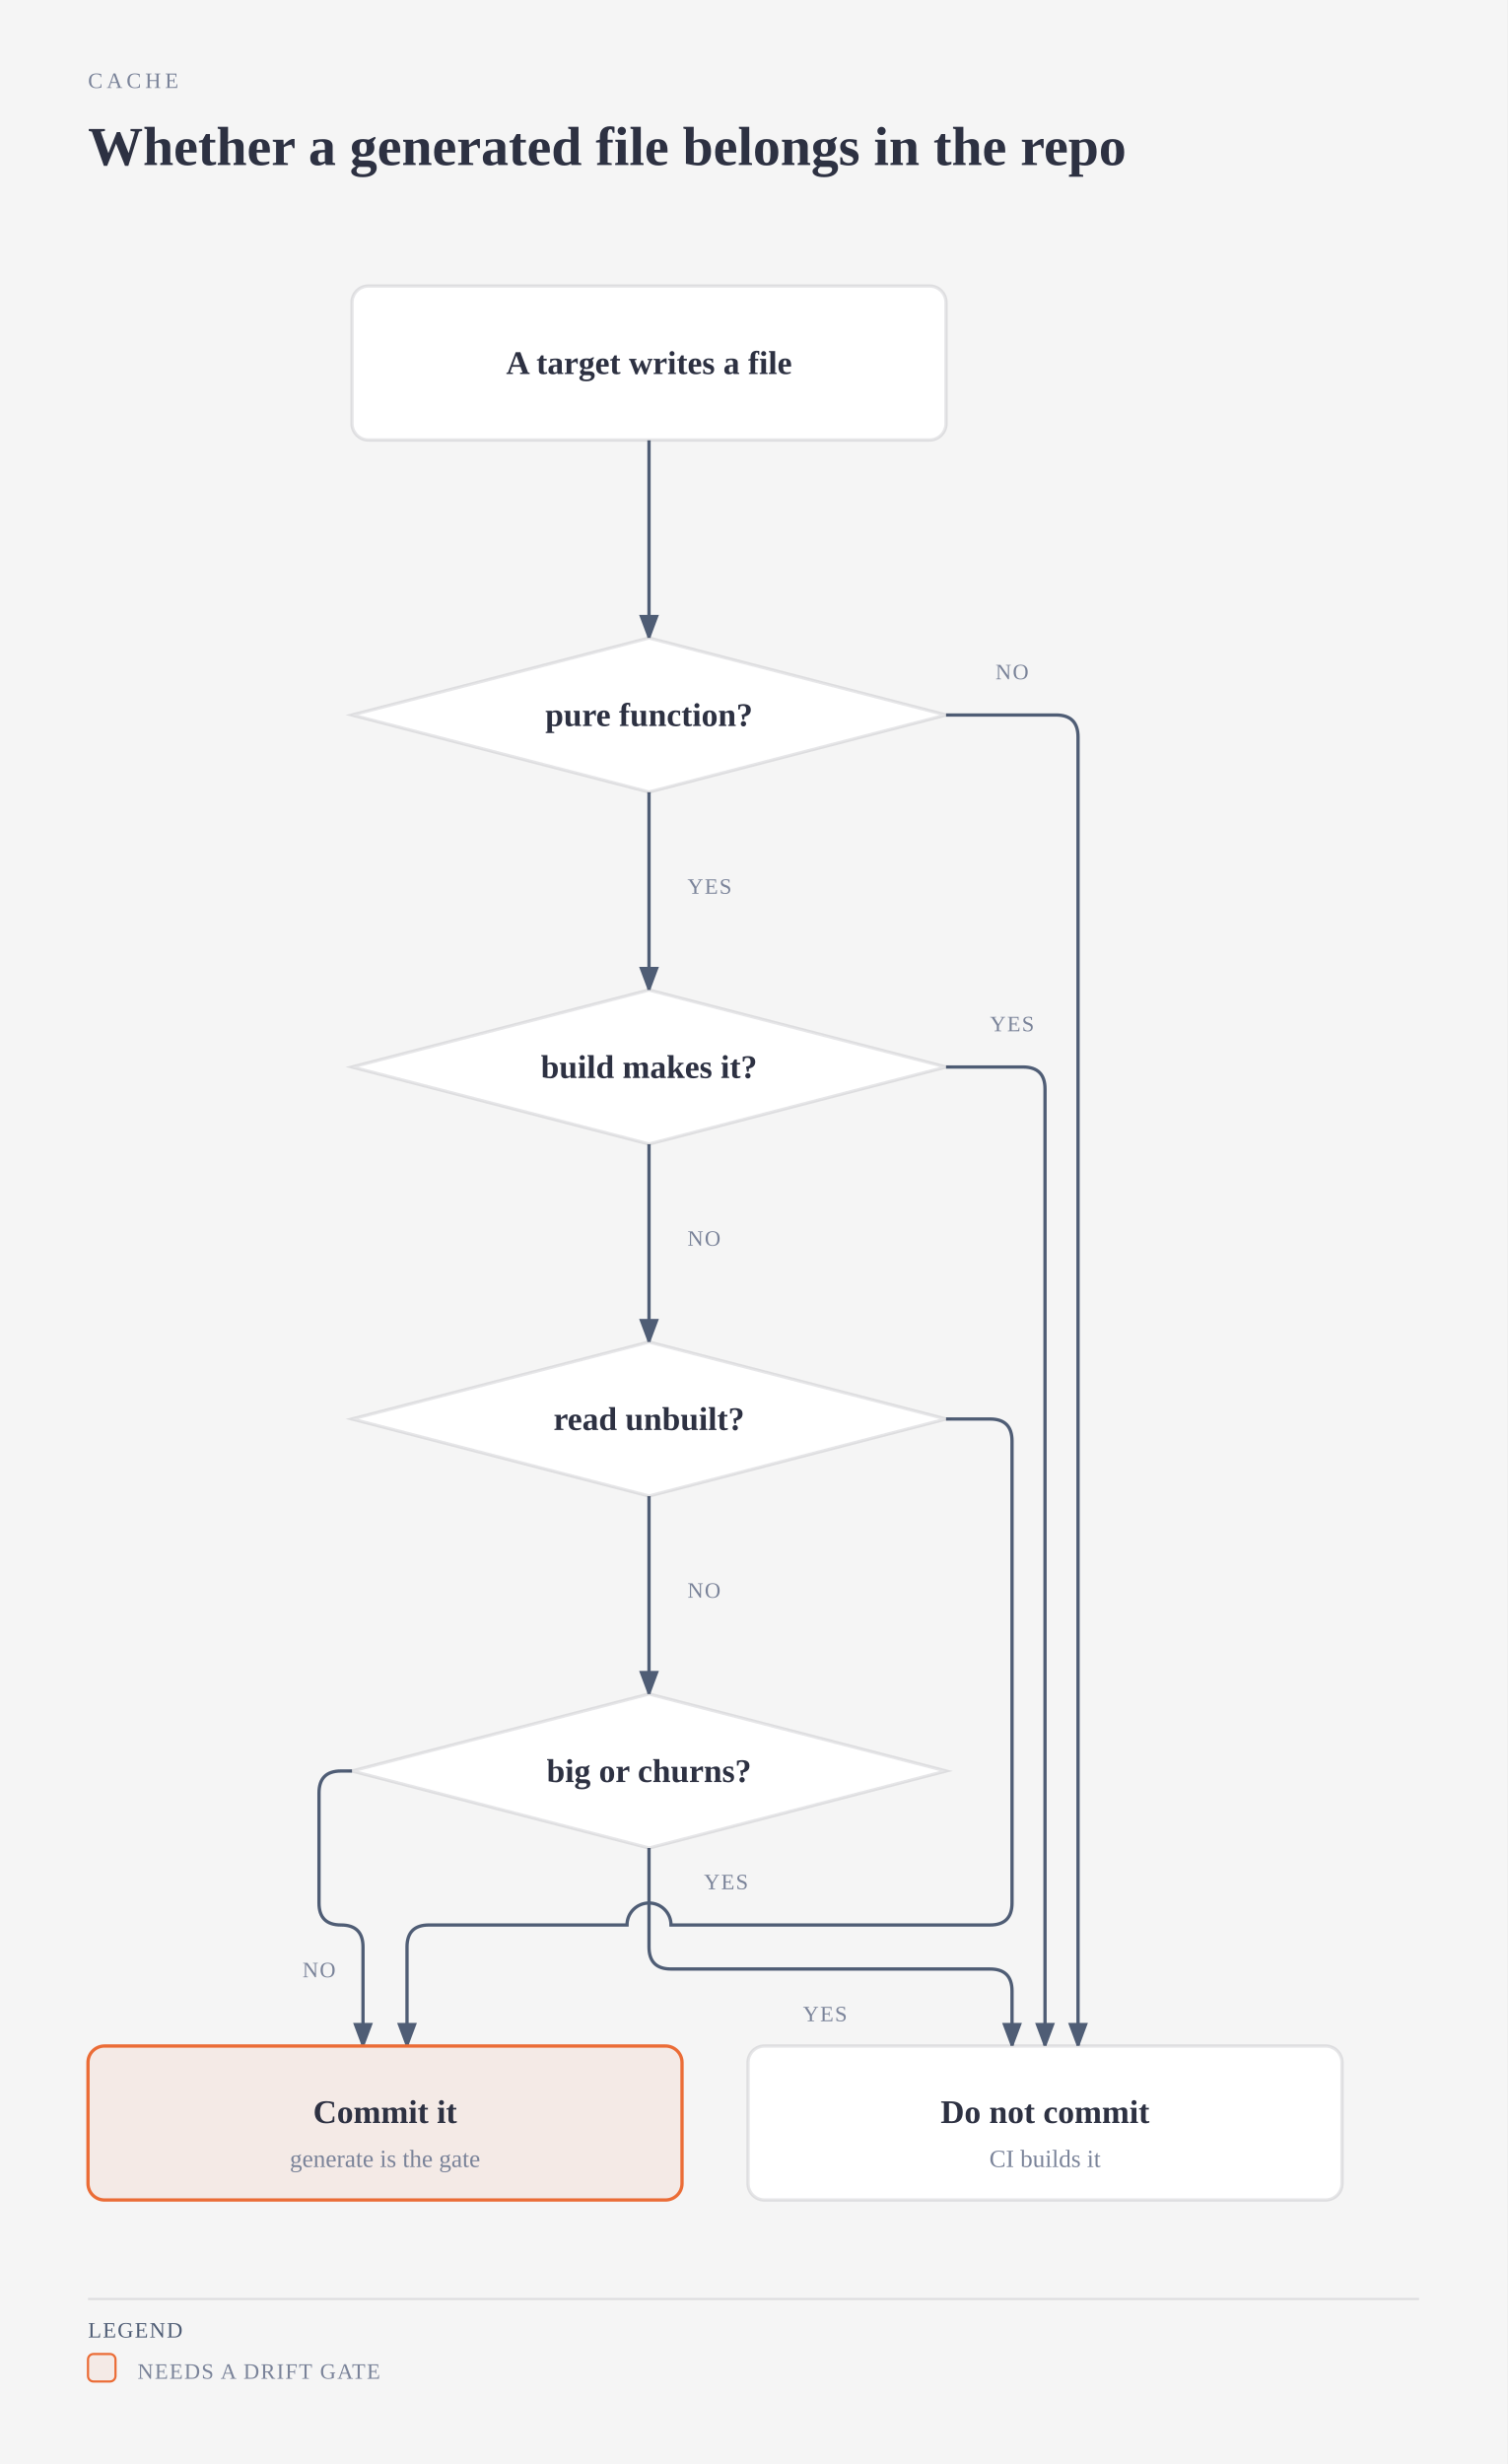
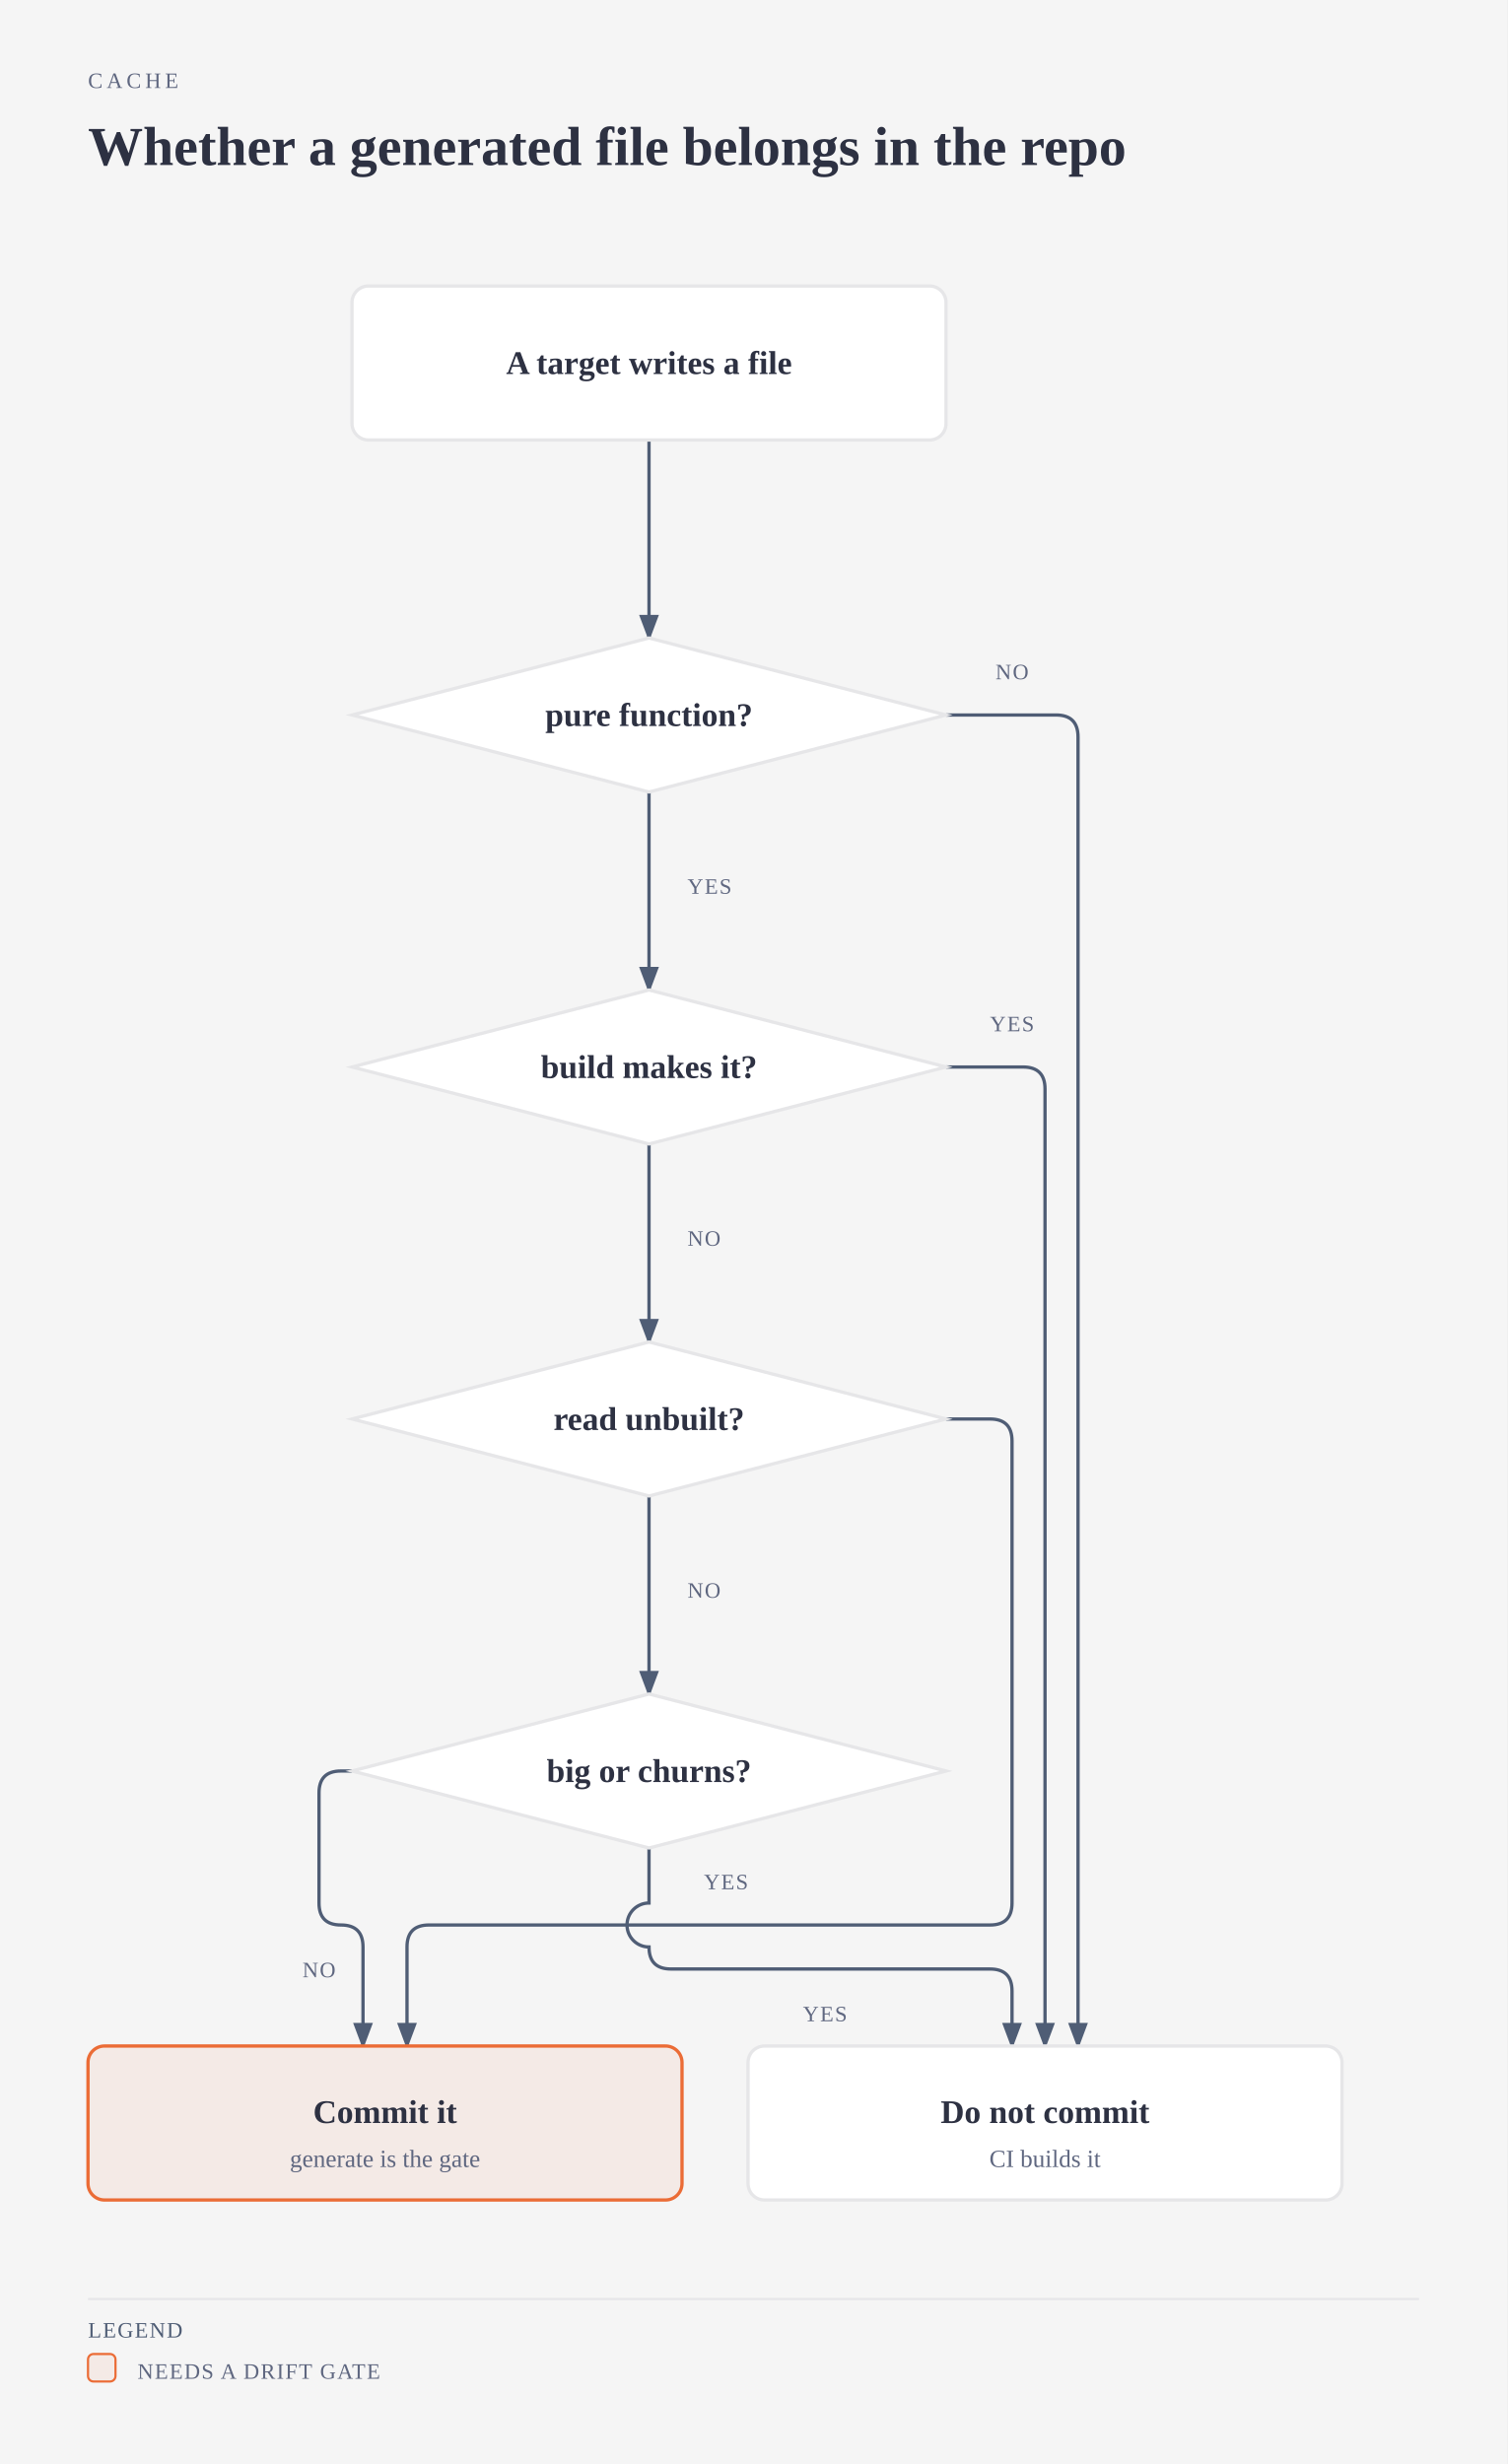
<svg xmlns="http://www.w3.org/2000/svg" viewBox="0 0 548 896" width="548" height="896" role="img" aria-labelledby="commit-generated-title commit-generated-desc" class="magus-diagram">
  <defs>
    <marker id="commit-generated-arrow-default" markerWidth="8" markerHeight="6" refX="7" refY="3" orient="auto">
      <polygon points="0 0, 8 3, 0 6" fill="#4f5d75" />
    </marker>
    <marker id="commit-generated-arrow-accent" markerWidth="8" markerHeight="6" refX="7" refY="3" orient="auto">
      <polygon points="0 0, 8 3, 0 6" fill="#eb6c36" />
    </marker>
    <marker id="commit-generated-arrow-link" markerWidth="8" markerHeight="6" refX="7" refY="3" orient="auto">
      <polygon points="0 0, 8 3, 0 6" fill="#2e5aa8" />
    </marker>
  </defs>
  <rect width="100%" height="100%" fill="#f5f5f5" />
-   <text x="32" y="32" fill="#7a8399" font-size="8" font-family="var(--pico-font-family-monospace, monospace)" style="font-variant-ligatures:none" letter-spacing="0.18em">CACHE</text>
+   <text x="32" y="32" fill="#5f6780" font-size="8" font-family="var(--pico-font-family-monospace, monospace)" style="font-variant-ligatures:none" letter-spacing="0.18em">CACHE</text>
  <text x="32" y="60" fill="#2d3142" font-size="20" font-weight="600" font-family="var(--pico-font-family, sans-serif)">Whether a generated file belongs in the repo</text>
  <g transform="translate(0,40)">
-     <path data-edge="start-&gt;pure" id="commit-generated-edge-start-pure" d="M 236 120 L 236 192" fill="none" stroke="#4f5d75" stroke-width="1.2" marker-end="url(#commit-generated-arrow-default)" />
-     <path data-edge="pure-&gt;needed" id="commit-generated-edge-pure-needed" d="M 236 248 L 236 320" fill="none" stroke="#4f5d75" stroke-width="1.2" marker-end="url(#commit-generated-arrow-default)" />
-     <path data-edge="needed-&gt;read" id="commit-generated-edge-needed-read" d="M 236 376 L 236 448" fill="none" stroke="#4f5d75" stroke-width="1.2" marker-end="url(#commit-generated-arrow-default)" />
-     <path data-edge="read-&gt;churn" id="commit-generated-edge-read-churn" d="M 236 504 L 236 576" fill="none" stroke="#4f5d75" stroke-width="1.2" marker-end="url(#commit-generated-arrow-default)" />
-     <path data-edge="pure-&gt;skip" id="commit-generated-edge-pure-skip" d="M 344 220 L 384 220 Q 392 220 392 228 L 392 704" fill="none" stroke="#4f5d75" stroke-width="1.2" marker-end="url(#commit-generated-arrow-default)" />
-     <path data-edge="needed-&gt;skip" id="commit-generated-edge-needed-skip" d="M 344 348 L 372 348 Q 380 348 380 356 L 380 704" fill="none" stroke="#4f5d75" stroke-width="1.2" marker-end="url(#commit-generated-arrow-default)" />
-     <path data-edge="churn-&gt;skip" id="commit-generated-edge-churn-skip" d="M 236 632 L 236 668 Q 236 676 244 676 L 360 676 Q 368 676 368 684 L 368 704" fill="none" stroke="#4f5d75" stroke-width="1.2" marker-end="url(#commit-generated-arrow-default)" />
-     <path data-edge="read-&gt;commit" id="commit-generated-edge-read-commit" d="M 344 476 L 360 476 Q 368 476 368 484 L 368 652 Q 368 660 360 660 L 244 660 A 8 8 0 0 0 228 660 L 156 660 Q 148 660 148 668 L 148 704" fill="none" stroke="#4f5d75" stroke-width="1.2" marker-end="url(#commit-generated-arrow-default)" />
-     <path data-edge="churn-&gt;commit" id="commit-generated-edge-churn-commit" d="M 128 604 L 124 604 Q 116 604 116 612 L 116 652 Q 116 660 124 660 L 124 660 Q 132 660 132 668 L 132 704" fill="none" stroke="#4f5d75" stroke-width="1.2" marker-end="url(#commit-generated-arrow-default)" />
+     <path data-edge="external:A target writes a file-&gt;external:pure function?" id="commit-generated-edge-external_3aA_20target_20writes_20a_20file-external_3apure_20function_3f" d="M 236 120 L 236 192" fill="none" stroke="#4f5d75" stroke-width="1.2" marker-end="url(#commit-generated-arrow-default)" />
+     <path data-edge="external:pure function?-&gt;external:build makes it?" id="commit-generated-edge-external_3apure_20function_3f-external_3abuild_20makes_20it_3f" d="M 236 248 L 236 320" fill="none" stroke="#4f5d75" stroke-width="1.2" marker-end="url(#commit-generated-arrow-default)" />
+     <path data-edge="external:pure function?-&gt;external:Do not commit" id="commit-generated-edge-external_3apure_20function_3f-external_3aDo_20not_20commit" d="M 344 220 L 384 220 Q 392 220 392 228 L 392 704" fill="none" stroke="#4f5d75" stroke-width="1.2" marker-end="url(#commit-generated-arrow-default)" />
+     <path data-edge="external:build makes it?-&gt;external:read unbuilt?" id="commit-generated-edge-external_3abuild_20makes_20it_3f-external_3aread_20unbuilt_3f" d="M 236 376 L 236 448" fill="none" stroke="#4f5d75" stroke-width="1.2" marker-end="url(#commit-generated-arrow-default)" />
+     <path data-edge="external:build makes it?-&gt;external:Do not commit" id="commit-generated-edge-external_3abuild_20makes_20it_3f-external_3aDo_20not_20commit" d="M 344 348 L 372 348 Q 380 348 380 356 L 380 704" fill="none" stroke="#4f5d75" stroke-width="1.2" marker-end="url(#commit-generated-arrow-default)" />
+     <path data-edge="external:read unbuilt?-&gt;external:big or churns?" id="commit-generated-edge-external_3aread_20unbuilt_3f-external_3abig_20or_20churns_3f" d="M 236 504 L 236 576" fill="none" stroke="#4f5d75" stroke-width="1.2" marker-end="url(#commit-generated-arrow-default)" />
+     <path data-edge="external:read unbuilt?-&gt;external:Commit it" id="commit-generated-edge-external_3aread_20unbuilt_3f-external_3aCommit_20it" d="M 344 476 L 360 476 Q 368 476 368 484 L 368 652 Q 368 660 360 660 L 156 660 Q 148 660 148 668 L 148 704" fill="none" stroke="#4f5d75" stroke-width="1.2" marker-end="url(#commit-generated-arrow-default)" />
+     <path data-edge="external:big or churns?-&gt;external:Do not commit" id="commit-generated-edge-external_3abig_20or_20churns_3f-external_3aDo_20not_20commit" d="M 236 632 L 236 652 A 8 8 0 0 0 236 668 L 236 668 Q 236 676 244 676 L 360 676 Q 368 676 368 684 L 368 704" fill="none" stroke="#4f5d75" stroke-width="1.2" marker-end="url(#commit-generated-arrow-default)" />
+     <path data-edge="external:big or churns?-&gt;external:Commit it" id="commit-generated-edge-external_3abig_20or_20churns_3f-external_3aCommit_20it" d="M 128 604 L 124 604 Q 116 604 116 612 L 116 652 Q 116 660 124 660 L 124 660 Q 132 660 132 668 L 132 704" fill="none" stroke="#4f5d75" stroke-width="1.2" marker-end="url(#commit-generated-arrow-default)" />
    <rect x="246" y="276" width="24" height="12" rx="2" fill="#f5f5f5" />
-     <text x="258" y="285" fill="#7a8399" font-size="8" font-family="var(--pico-font-family-monospace, monospace)" style="font-variant-ligatures:none" text-anchor="middle" letter-spacing="0.06em">YES</text>
+     <text x="258" y="285" fill="#5f6780" font-size="8" font-family="var(--pico-font-family-monospace, monospace)" style="font-variant-ligatures:none" text-anchor="middle" letter-spacing="0.06em">YES</text>
+     <rect x="358" y="198" width="20" height="12" rx="2" fill="#f5f5f5" />
+     <text x="368" y="207" fill="#5f6780" font-size="8" font-family="var(--pico-font-family-monospace, monospace)" style="font-variant-ligatures:none" text-anchor="middle" letter-spacing="0.06em">NO</text>
    <rect x="246" y="404" width="20" height="12" rx="2" fill="#f5f5f5" />
-     <text x="256" y="413" fill="#7a8399" font-size="8" font-family="var(--pico-font-family-monospace, monospace)" style="font-variant-ligatures:none" text-anchor="middle" letter-spacing="0.06em">NO</text>
+     <text x="256" y="413" fill="#5f6780" font-size="8" font-family="var(--pico-font-family-monospace, monospace)" style="font-variant-ligatures:none" text-anchor="middle" letter-spacing="0.06em">NO</text>
+     <rect x="356" y="326" width="24" height="12" rx="2" fill="#f5f5f5" />
+     <text x="368" y="335" fill="#5f6780" font-size="8" font-family="var(--pico-font-family-monospace, monospace)" style="font-variant-ligatures:none" text-anchor="middle" letter-spacing="0.06em">YES</text>
    <rect x="246" y="532" width="20" height="12" rx="2" fill="#f5f5f5" />
-     <text x="256" y="541" fill="#7a8399" font-size="8" font-family="var(--pico-font-family-monospace, monospace)" style="font-variant-ligatures:none" text-anchor="middle" letter-spacing="0.06em">NO</text>
-     <rect x="358" y="198" width="20" height="12" rx="2" fill="#f5f5f5" />
-     <text x="368" y="207" fill="#7a8399" font-size="8" font-family="var(--pico-font-family-monospace, monospace)" style="font-variant-ligatures:none" text-anchor="middle" letter-spacing="0.06em">NO</text>
-     <rect x="356" y="326" width="24" height="12" rx="2" fill="#f5f5f5" />
-     <text x="368" y="335" fill="#7a8399" font-size="8" font-family="var(--pico-font-family-monospace, monospace)" style="font-variant-ligatures:none" text-anchor="middle" letter-spacing="0.06em">YES</text>
+     <text x="256" y="541" fill="#5f6780" font-size="8" font-family="var(--pico-font-family-monospace, monospace)" style="font-variant-ligatures:none" text-anchor="middle" letter-spacing="0.06em">NO</text>
+     <rect x="252" y="638" width="24" height="12" rx="2" fill="#f5f5f5" />
+     <text x="264" y="647" fill="#5f6780" font-size="8" font-family="var(--pico-font-family-monospace, monospace)" style="font-variant-ligatures:none" text-anchor="middle" letter-spacing="0.06em">YES</text>
    <rect x="288" y="686" width="24" height="12" rx="2" fill="#f5f5f5" />
-     <text x="300" y="695" fill="#7a8399" font-size="8" font-family="var(--pico-font-family-monospace, monospace)" style="font-variant-ligatures:none" text-anchor="middle" letter-spacing="0.06em">YES</text>
-     <rect x="252" y="638" width="24" height="12" rx="2" fill="#f5f5f5" />
-     <text x="264" y="647" fill="#7a8399" font-size="8" font-family="var(--pico-font-family-monospace, monospace)" style="font-variant-ligatures:none" text-anchor="middle" letter-spacing="0.06em">YES</text>
+     <text x="300" y="695" fill="#5f6780" font-size="8" font-family="var(--pico-font-family-monospace, monospace)" style="font-variant-ligatures:none" text-anchor="middle" letter-spacing="0.06em">YES</text>
    <rect x="106" y="670" width="20" height="12" rx="2" fill="#f5f5f5" />
-     <text x="116" y="679" fill="#7a8399" font-size="8" font-family="var(--pico-font-family-monospace, monospace)" style="font-variant-ligatures:none" text-anchor="middle" letter-spacing="0.06em">NO</text>
-     <g data-node="start">
+     <text x="116" y="679" fill="#5f6780" font-size="8" font-family="var(--pico-font-family-monospace, monospace)" style="font-variant-ligatures:none" text-anchor="middle" letter-spacing="0.06em">NO</text>
+     <g data-node="external:A target writes a file">
      <rect x="128" y="64" width="216" height="56" rx="6" fill="#f5f5f5" />
-       <rect x="128" y="64" width="216" height="56" rx="6" fill="#ffffff" stroke="rgba(45,49,66,0.12)" stroke-width="1.2" />
+       <rect x="128" y="64" width="216" height="56" rx="6" fill="#ffffff" stroke="#e6e6e8" stroke-width="1.2" />
      <text x="236" y="96" fill="#2d3142" font-size="12" font-weight="600" font-family="var(--pico-font-family, sans-serif)" text-anchor="middle">A target writes a file</text>
    </g>
-     <g data-node="pure">
+     <g data-node="external:pure function?">
      <polygon points="236,192 344,220 236,248 128,220" fill="#f5f5f5" />
-       <polygon points="236,192 344,220 236,248 128,220" fill="#ffffff" stroke="rgba(45,49,66,0.12)" stroke-width="1.2" />
+       <polygon points="236,192 344,220 236,248 128,220" fill="#ffffff" stroke="#e6e6e8" stroke-width="1.2" />
      <text x="236" y="224" fill="#2d3142" font-size="12" font-weight="600" font-family="var(--pico-font-family, sans-serif)" text-anchor="middle">pure function?</text>
    </g>
-     <g data-node="needed">
+     <g data-node="external:build makes it?">
      <polygon points="236,320 344,348 236,376 128,348" fill="#f5f5f5" />
-       <polygon points="236,320 344,348 236,376 128,348" fill="#ffffff" stroke="rgba(45,49,66,0.12)" stroke-width="1.2" />
+       <polygon points="236,320 344,348 236,376 128,348" fill="#ffffff" stroke="#e6e6e8" stroke-width="1.2" />
      <text x="236" y="352" fill="#2d3142" font-size="12" font-weight="600" font-family="var(--pico-font-family, sans-serif)" text-anchor="middle">build makes it?</text>
    </g>
-     <g data-node="read">
+     <g data-node="external:read unbuilt?">
      <polygon points="236,448 344,476 236,504 128,476" fill="#f5f5f5" />
-       <polygon points="236,448 344,476 236,504 128,476" fill="#ffffff" stroke="rgba(45,49,66,0.12)" stroke-width="1.2" />
+       <polygon points="236,448 344,476 236,504 128,476" fill="#ffffff" stroke="#e6e6e8" stroke-width="1.2" />
      <text x="236" y="480" fill="#2d3142" font-size="12" font-weight="600" font-family="var(--pico-font-family, sans-serif)" text-anchor="middle">read unbuilt?</text>
    </g>
-     <g data-node="churn">
+     <g data-node="external:big or churns?">
      <polygon points="236,576 344,604 236,632 128,604" fill="#f5f5f5" />
-       <polygon points="236,576 344,604 236,632 128,604" fill="#ffffff" stroke="rgba(45,49,66,0.12)" stroke-width="1.2" />
+       <polygon points="236,576 344,604 236,632 128,604" fill="#ffffff" stroke="#e6e6e8" stroke-width="1.2" />
      <text x="236" y="608" fill="#2d3142" font-size="12" font-weight="600" font-family="var(--pico-font-family, sans-serif)" text-anchor="middle">big or churns?</text>
    </g>
-     <g data-node="skip">
+     <g data-node="external:Do not commit">
      <rect x="272" y="704" width="216" height="56" rx="6" fill="#f5f5f5" />
-       <rect x="272" y="704" width="216" height="56" rx="6" fill="#ffffff" stroke="rgba(45,49,66,0.12)" stroke-width="1.2" />
+       <rect x="272" y="704" width="216" height="56" rx="6" fill="#ffffff" stroke="#e6e6e8" stroke-width="1.2" />
      <text x="380" y="732" fill="#2d3142" font-size="12" font-weight="600" font-family="var(--pico-font-family, sans-serif)" text-anchor="middle">Do not commit</text>
-       <text x="380" y="748" fill="#7a8399" font-size="9" font-family="var(--pico-font-family-monospace, monospace)" style="font-variant-ligatures:none" text-anchor="middle">CI builds it</text>
+       <text x="380" y="748" fill="#5f6780" font-size="9" font-family="var(--pico-font-family-monospace, monospace)" style="font-variant-ligatures:none" text-anchor="middle">CI builds it</text>
    </g>
-     <g data-node="commit">
+     <g data-node="external:Commit it">
      <rect x="32" y="704" width="216" height="56" rx="6" fill="#f5f5f5" />
-       <rect x="32" y="704" width="216" height="56" rx="6" fill="rgba(235,108,54,0.08)" stroke="#eb6c36" stroke-width="1.2" />
+       <rect x="32" y="704" width="216" height="56" rx="6" fill="#f4eae6" stroke="#eb6c36" stroke-width="1.2" />
      <text x="140" y="732" fill="#2d3142" font-size="12" font-weight="600" font-family="var(--pico-font-family, sans-serif)" text-anchor="middle">Commit it</text>
-       <text x="140" y="748" fill="#7a8399" font-size="9" font-family="var(--pico-font-family-monospace, monospace)" style="font-variant-ligatures:none" text-anchor="middle">generate is the gate</text>
+       <text x="140" y="748" fill="#5f6780" font-size="9" font-family="var(--pico-font-family-monospace, monospace)" style="font-variant-ligatures:none" text-anchor="middle">generate is the gate</text>
    </g>
-     <line x1="32" y1="796" x2="516" y2="796" stroke="rgba(45,49,66,0.12)" stroke-width="0.8" />
+     <line x1="32" y1="796" x2="516" y2="796" stroke="#e6e6e8" stroke-width="0.8" />
    <text x="32" y="810" fill="#4f5d75" font-size="8" font-family="var(--pico-font-family-monospace, monospace)" style="font-variant-ligatures:none" letter-spacing="0.06em">LEGEND</text>
-     <rect x="32" y="816" width="10" height="10" rx="2" fill="rgba(235,108,54,0.08)" stroke="#eb6c36" stroke-width="0.8" />
-     <text x="50" y="825" fill="#7a8399" font-size="8" font-family="var(--pico-font-family-monospace, monospace)" style="font-variant-ligatures:none" letter-spacing="0.06em">NEEDS A DRIFT GATE</text>
+     <rect x="32" y="816" width="10" height="10" rx="2" fill="#f4eae6" stroke="#eb6c36" stroke-width="0.8" />
+     <text x="50" y="825" fill="#5f6780" font-size="8" font-family="var(--pico-font-family-monospace, monospace)" style="font-variant-ligatures:none" letter-spacing="0.06em">NEEDS A DRIFT GATE</text>
  </g>
</svg>
